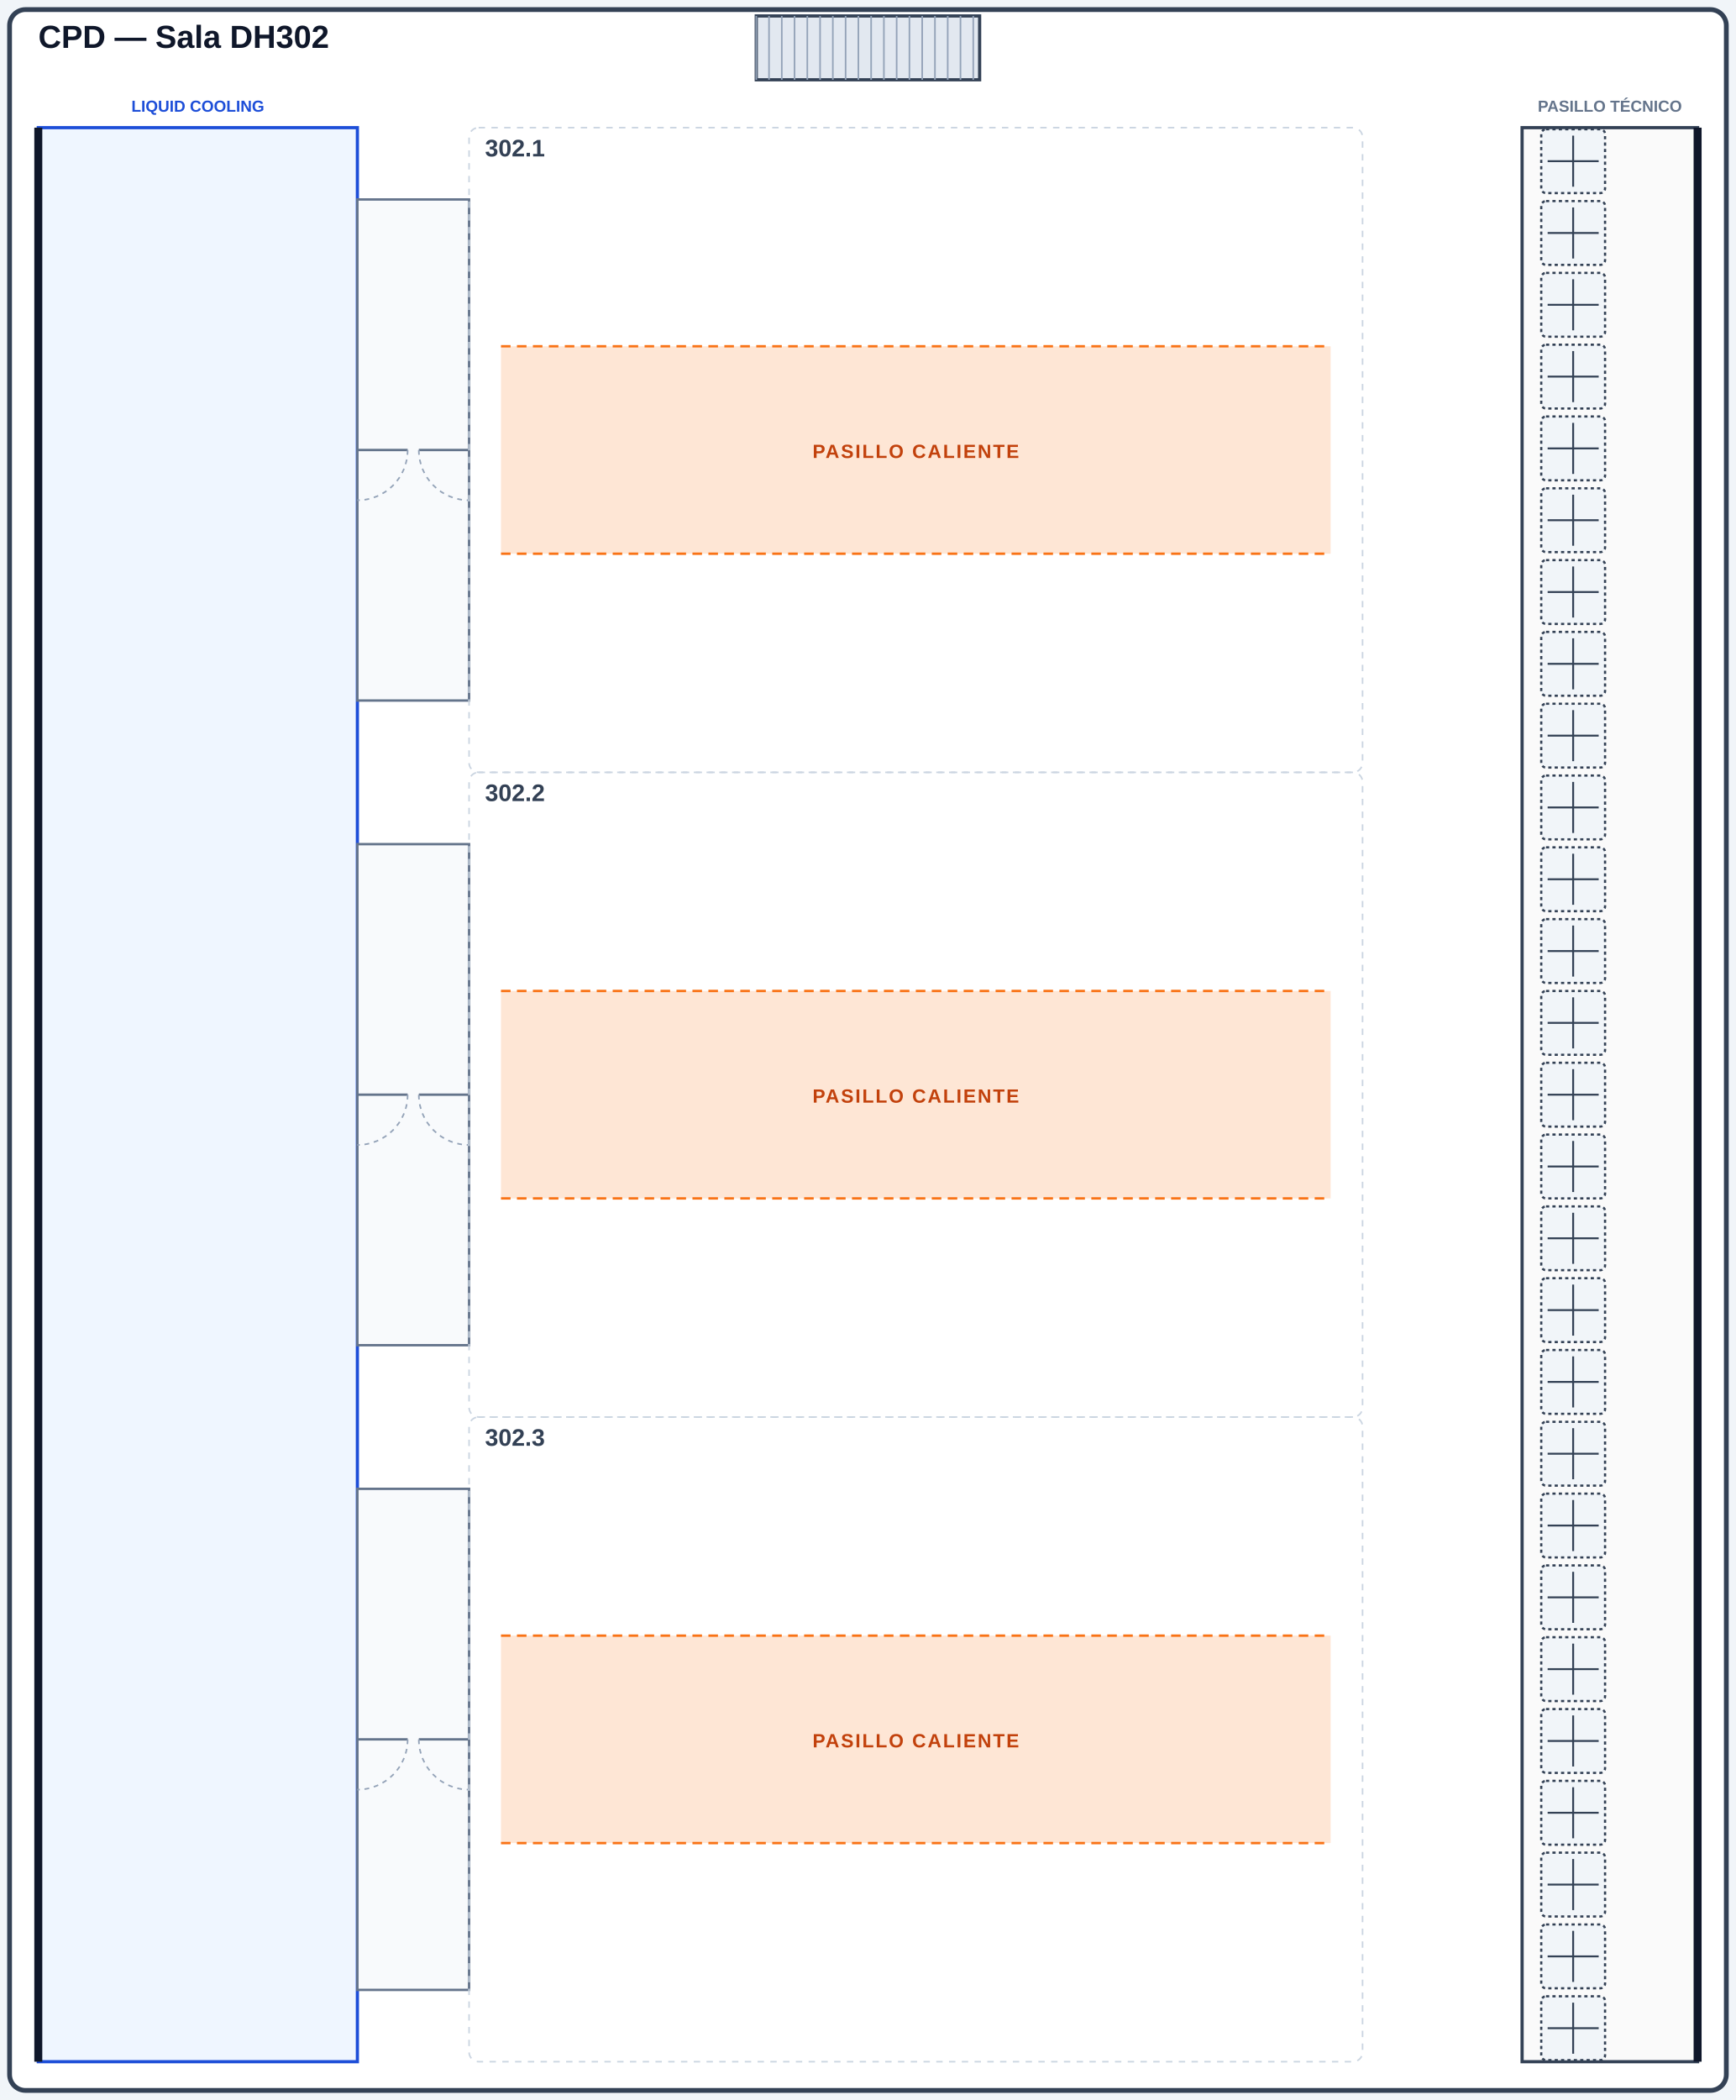
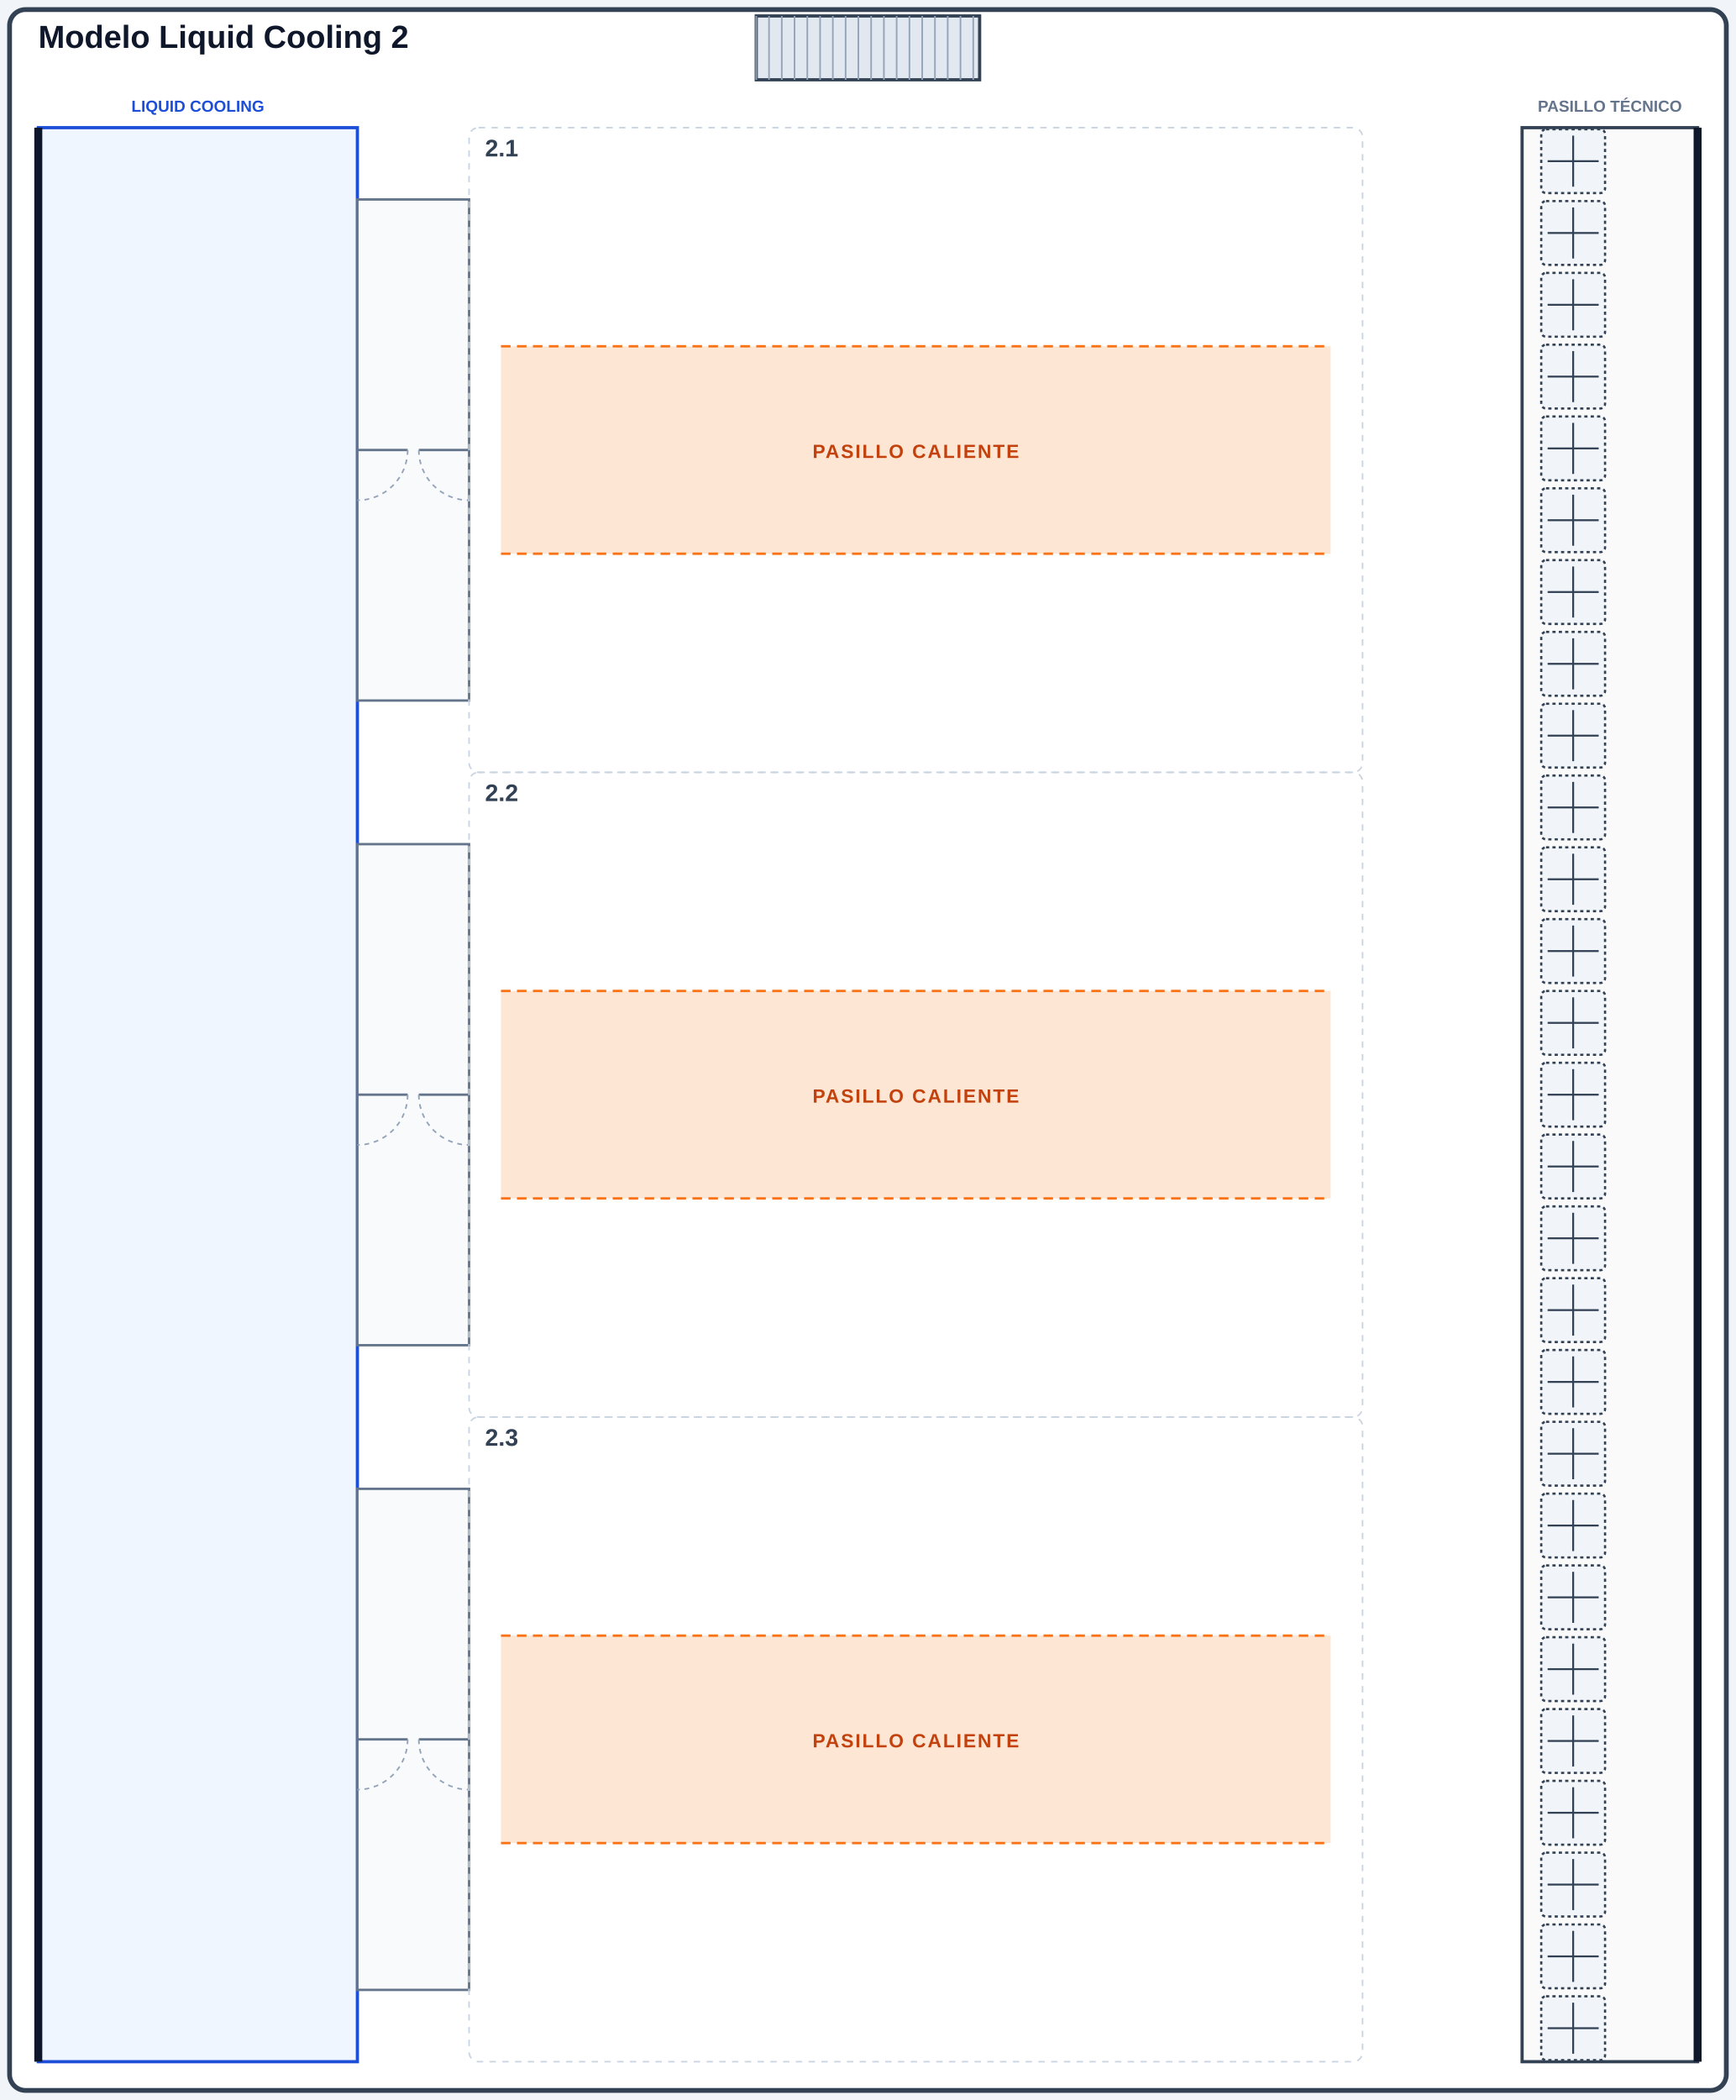
<svg xmlns="http://www.w3.org/2000/svg" viewBox="0 0 1088 1316" font-family="Arial,sans-serif">
  <rect x="0" y="0" width="1088" height="1316" fill="#f1f5f9" />
  <rect x="6" y="6" width="1076" height="1304" rx="10" fill="#ffffff" stroke="#334155" stroke-width="3" />
-   <text x="24" y="30" font-size="20" font-weight="900" fill="#0f172a">CPD — Sala DH302</text>
+   <text x="24" y="30" font-size="20" font-weight="900" fill="#0f172a">Modelo Liquid Cooling 2</text>
  <rect x="474" y="10" width="140" height="40" fill="#e2e8f0" stroke="#334155" stroke-width="2" />
  <line x1="474" y1="10" x2="474" y2="50" stroke="#94a3b8" stroke-width="1" />
  <line x1="482" y1="10" x2="482" y2="50" stroke="#94a3b8" stroke-width="1" />
  <line x1="490" y1="10" x2="490" y2="50" stroke="#94a3b8" stroke-width="1" />
  <line x1="498" y1="10" x2="498" y2="50" stroke="#94a3b8" stroke-width="1" />
  <line x1="506" y1="10" x2="506" y2="50" stroke="#94a3b8" stroke-width="1" />
  <line x1="514" y1="10" x2="514" y2="50" stroke="#94a3b8" stroke-width="1" />
  <line x1="522" y1="10" x2="522" y2="50" stroke="#94a3b8" stroke-width="1" />
  <line x1="530" y1="10" x2="530" y2="50" stroke="#94a3b8" stroke-width="1" />
  <line x1="538" y1="10" x2="538" y2="50" stroke="#94a3b8" stroke-width="1" />
  <line x1="546" y1="10" x2="546" y2="50" stroke="#94a3b8" stroke-width="1" />
  <line x1="554" y1="10" x2="554" y2="50" stroke="#94a3b8" stroke-width="1" />
  <line x1="562" y1="10" x2="562" y2="50" stroke="#94a3b8" stroke-width="1" />
  <line x1="570" y1="10" x2="570" y2="50" stroke="#94a3b8" stroke-width="1" />
  <line x1="578" y1="10" x2="578" y2="50" stroke="#94a3b8" stroke-width="1" />
  <line x1="586" y1="10" x2="586" y2="50" stroke="#94a3b8" stroke-width="1" />
  <line x1="594" y1="10" x2="594" y2="50" stroke="#94a3b8" stroke-width="1" />
  <line x1="602" y1="10" x2="602" y2="50" stroke="#94a3b8" stroke-width="1" />
  <line x1="610" y1="10" x2="610" y2="50" stroke="#94a3b8" stroke-width="1" />
  <rect x="24" y="80" width="200" height="1212" fill="#eff6ff" stroke="#1d4ed8" stroke-width="2" />
  <text x="124" y="70" font-family="Arial,sans-serif" font-size="10" font-weight="700" fill="#1d4ed8" text-anchor="middle">LIQUID COOLING</text>
  <line x1="24" y1="80" x2="24" y2="1292" stroke="#0f172a" stroke-width="5" />
  <rect x="954" y="80" width="110" height="1212" fill="#fafafa" stroke="#334155" stroke-width="2" />
  <rect x="224" y="125" width="70" height="314" fill="#f8fafc" stroke="#64748b" stroke-width="1.5" />
  <line x1="224" y1="282" x2="255.5" y2="282" stroke="#64748b" stroke-width="1.5" />
  <path d="M 255.5 282 A 31.5 31.5 0 0 1 224 313.5" fill="none" stroke="#94a3b8" stroke-width="1" stroke-dasharray="3 3" />
  <line x1="294" y1="282" x2="262.5" y2="282" stroke="#64748b" stroke-width="1.5" />
  <path d="M 262.5 282 A 31.5 31.5 0 0 0 294 313.5" fill="none" stroke="#94a3b8" stroke-width="1" stroke-dasharray="3 3" />
  <rect x="294" y="80" width="560" height="404" rx="6" fill="none" stroke="#cbd5e1" stroke-width="1" stroke-dasharray="4 4" />
-   <text x="304" y="98" font-family="Arial,sans-serif" font-size="15" font-weight="700" fill="#334155">302.1</text>
+   <text x="304" y="98" font-family="Arial,sans-serif" font-size="15" font-weight="700" fill="#334155">2.1</text>
  <rect x="314" y="217" width="520" height="130" fill="#f97316" opacity="0.18" />
  <line x1="314" y1="217" x2="834" y2="217" stroke="#f97316" stroke-width="1.5" stroke-dasharray="6 4" />
  <line x1="314" y1="347" x2="834" y2="347" stroke="#f97316" stroke-width="1.5" stroke-dasharray="6 4" />
  <text x="574" y="287" font-family="Arial,sans-serif" font-size="12" font-weight="700" fill="#c2410c" text-anchor="middle" letter-spacing="1">PASILLO CALIENTE</text>
  <rect x="224" y="529" width="70" height="314" fill="#f8fafc" stroke="#64748b" stroke-width="1.5" />
  <line x1="224" y1="686" x2="255.5" y2="686" stroke="#64748b" stroke-width="1.5" />
  <path d="M 255.5 686 A 31.5 31.5 0 0 1 224 717.5" fill="none" stroke="#94a3b8" stroke-width="1" stroke-dasharray="3 3" />
  <line x1="294" y1="686" x2="262.5" y2="686" stroke="#64748b" stroke-width="1.5" />
  <path d="M 262.5 686 A 31.5 31.5 0 0 0 294 717.5" fill="none" stroke="#94a3b8" stroke-width="1" stroke-dasharray="3 3" />
  <rect x="294" y="484" width="560" height="404" rx="6" fill="none" stroke="#cbd5e1" stroke-width="1" stroke-dasharray="4 4" />
-   <text x="304" y="502" font-family="Arial,sans-serif" font-size="15" font-weight="700" fill="#334155">302.2</text>
+   <text x="304" y="502" font-family="Arial,sans-serif" font-size="15" font-weight="700" fill="#334155">2.2</text>
  <rect x="314" y="621" width="520" height="130" fill="#f97316" opacity="0.18" />
  <line x1="314" y1="621" x2="834" y2="621" stroke="#f97316" stroke-width="1.5" stroke-dasharray="6 4" />
  <line x1="314" y1="751" x2="834" y2="751" stroke="#f97316" stroke-width="1.5" stroke-dasharray="6 4" />
  <text x="574" y="691" font-family="Arial,sans-serif" font-size="12" font-weight="700" fill="#c2410c" text-anchor="middle" letter-spacing="1">PASILLO CALIENTE</text>
  <rect x="224" y="933" width="70" height="314" fill="#f8fafc" stroke="#64748b" stroke-width="1.5" />
  <line x1="224" y1="1090" x2="255.5" y2="1090" stroke="#64748b" stroke-width="1.5" />
  <path d="M 255.5 1090 A 31.5 31.5 0 0 1 224 1121.5" fill="none" stroke="#94a3b8" stroke-width="1" stroke-dasharray="3 3" />
  <line x1="294" y1="1090" x2="262.5" y2="1090" stroke="#64748b" stroke-width="1.5" />
  <path d="M 262.5 1090 A 31.5 31.5 0 0 0 294 1121.5" fill="none" stroke="#94a3b8" stroke-width="1" stroke-dasharray="3 3" />
  <rect x="294" y="888" width="560" height="404" rx="6" fill="none" stroke="#cbd5e1" stroke-width="1" stroke-dasharray="4 4" />
-   <text x="304" y="906" font-family="Arial,sans-serif" font-size="15" font-weight="700" fill="#334155">302.3</text>
+   <text x="304" y="906" font-family="Arial,sans-serif" font-size="15" font-weight="700" fill="#334155">2.3</text>
  <rect x="314" y="1025" width="520" height="130" fill="#f97316" opacity="0.18" />
  <line x1="314" y1="1025" x2="834" y2="1025" stroke="#f97316" stroke-width="1.5" stroke-dasharray="6 4" />
  <line x1="314" y1="1155" x2="834" y2="1155" stroke="#f97316" stroke-width="1.5" stroke-dasharray="6 4" />
  <text x="574" y="1095" font-family="Arial,sans-serif" font-size="12" font-weight="700" fill="#c2410c" text-anchor="middle" letter-spacing="1">PASILLO CALIENTE</text>
  <text x="1009" y="70" font-family="Arial,sans-serif" font-size="10" font-weight="700" fill="#64748b" text-anchor="middle">PASILLO TÉCNICO</text>
  <rect x="966" y="81" width="40" height="40" rx="3" fill="#f1f5f9" stroke="#334155" stroke-width="1.4" stroke-dasharray="2 2" />
  <line x1="970" y1="101" x2="1002" y2="101" stroke="#334155" stroke-width="1.2" />
  <line x1="986" y1="85" x2="986" y2="117" stroke="#334155" stroke-width="1.2" />
  <rect x="966" y="126" width="40" height="40" rx="3" fill="#f1f5f9" stroke="#334155" stroke-width="1.4" stroke-dasharray="2 2" />
  <line x1="970" y1="146" x2="1002" y2="146" stroke="#334155" stroke-width="1.2" />
  <line x1="986" y1="130" x2="986" y2="162" stroke="#334155" stroke-width="1.2" />
  <rect x="966" y="171" width="40" height="40" rx="3" fill="#f1f5f9" stroke="#334155" stroke-width="1.4" stroke-dasharray="2 2" />
  <line x1="970" y1="191" x2="1002" y2="191" stroke="#334155" stroke-width="1.2" />
  <line x1="986" y1="175" x2="986" y2="207" stroke="#334155" stroke-width="1.2" />
  <rect x="966" y="216" width="40" height="40" rx="3" fill="#f1f5f9" stroke="#334155" stroke-width="1.4" stroke-dasharray="2 2" />
  <line x1="970" y1="236" x2="1002" y2="236" stroke="#334155" stroke-width="1.2" />
  <line x1="986" y1="220" x2="986" y2="252" stroke="#334155" stroke-width="1.2" />
  <rect x="966" y="261" width="40" height="40" rx="3" fill="#f1f5f9" stroke="#334155" stroke-width="1.4" stroke-dasharray="2 2" />
  <line x1="970" y1="281" x2="1002" y2="281" stroke="#334155" stroke-width="1.2" />
  <line x1="986" y1="265" x2="986" y2="297" stroke="#334155" stroke-width="1.2" />
  <rect x="966" y="306" width="40" height="40" rx="3" fill="#f1f5f9" stroke="#334155" stroke-width="1.4" stroke-dasharray="2 2" />
  <line x1="970" y1="326" x2="1002" y2="326" stroke="#334155" stroke-width="1.2" />
  <line x1="986" y1="310" x2="986" y2="342" stroke="#334155" stroke-width="1.2" />
  <rect x="966" y="351" width="40" height="40" rx="3" fill="#f1f5f9" stroke="#334155" stroke-width="1.4" stroke-dasharray="2 2" />
  <line x1="970" y1="371" x2="1002" y2="371" stroke="#334155" stroke-width="1.2" />
  <line x1="986" y1="355" x2="986" y2="387" stroke="#334155" stroke-width="1.2" />
  <rect x="966" y="396" width="40" height="40" rx="3" fill="#f1f5f9" stroke="#334155" stroke-width="1.4" stroke-dasharray="2 2" />
  <line x1="970" y1="416" x2="1002" y2="416" stroke="#334155" stroke-width="1.2" />
  <line x1="986" y1="400" x2="986" y2="432" stroke="#334155" stroke-width="1.2" />
  <rect x="966" y="441" width="40" height="40" rx="3" fill="#f1f5f9" stroke="#334155" stroke-width="1.4" stroke-dasharray="2 2" />
  <line x1="970" y1="461" x2="1002" y2="461" stroke="#334155" stroke-width="1.2" />
  <line x1="986" y1="445" x2="986" y2="477" stroke="#334155" stroke-width="1.2" />
  <rect x="966" y="486" width="40" height="40" rx="3" fill="#f1f5f9" stroke="#334155" stroke-width="1.4" stroke-dasharray="2 2" />
  <line x1="970" y1="506" x2="1002" y2="506" stroke="#334155" stroke-width="1.2" />
  <line x1="986" y1="490" x2="986" y2="522" stroke="#334155" stroke-width="1.2" />
  <rect x="966" y="531" width="40" height="40" rx="3" fill="#f1f5f9" stroke="#334155" stroke-width="1.4" stroke-dasharray="2 2" />
  <line x1="970" y1="551" x2="1002" y2="551" stroke="#334155" stroke-width="1.2" />
  <line x1="986" y1="535" x2="986" y2="567" stroke="#334155" stroke-width="1.2" />
  <rect x="966" y="576" width="40" height="40" rx="3" fill="#f1f5f9" stroke="#334155" stroke-width="1.4" stroke-dasharray="2 2" />
  <line x1="970" y1="596" x2="1002" y2="596" stroke="#334155" stroke-width="1.2" />
  <line x1="986" y1="580" x2="986" y2="612" stroke="#334155" stroke-width="1.2" />
  <rect x="966" y="621" width="40" height="40" rx="3" fill="#f1f5f9" stroke="#334155" stroke-width="1.4" stroke-dasharray="2 2" />
  <line x1="970" y1="641" x2="1002" y2="641" stroke="#334155" stroke-width="1.2" />
  <line x1="986" y1="625" x2="986" y2="657" stroke="#334155" stroke-width="1.2" />
  <rect x="966" y="666" width="40" height="40" rx="3" fill="#f1f5f9" stroke="#334155" stroke-width="1.4" stroke-dasharray="2 2" />
  <line x1="970" y1="686" x2="1002" y2="686" stroke="#334155" stroke-width="1.2" />
  <line x1="986" y1="670" x2="986" y2="702" stroke="#334155" stroke-width="1.2" />
  <rect x="966" y="711" width="40" height="40" rx="3" fill="#f1f5f9" stroke="#334155" stroke-width="1.4" stroke-dasharray="2 2" />
  <line x1="970" y1="731" x2="1002" y2="731" stroke="#334155" stroke-width="1.2" />
  <line x1="986" y1="715" x2="986" y2="747" stroke="#334155" stroke-width="1.2" />
  <rect x="966" y="756" width="40" height="40" rx="3" fill="#f1f5f9" stroke="#334155" stroke-width="1.4" stroke-dasharray="2 2" />
  <line x1="970" y1="776" x2="1002" y2="776" stroke="#334155" stroke-width="1.2" />
  <line x1="986" y1="760" x2="986" y2="792" stroke="#334155" stroke-width="1.2" />
  <rect x="966" y="801" width="40" height="40" rx="3" fill="#f1f5f9" stroke="#334155" stroke-width="1.4" stroke-dasharray="2 2" />
  <line x1="970" y1="821" x2="1002" y2="821" stroke="#334155" stroke-width="1.2" />
  <line x1="986" y1="805" x2="986" y2="837" stroke="#334155" stroke-width="1.2" />
  <rect x="966" y="846" width="40" height="40" rx="3" fill="#f1f5f9" stroke="#334155" stroke-width="1.4" stroke-dasharray="2 2" />
  <line x1="970" y1="866" x2="1002" y2="866" stroke="#334155" stroke-width="1.2" />
  <line x1="986" y1="850" x2="986" y2="882" stroke="#334155" stroke-width="1.2" />
  <rect x="966" y="891" width="40" height="40" rx="3" fill="#f1f5f9" stroke="#334155" stroke-width="1.4" stroke-dasharray="2 2" />
  <line x1="970" y1="911" x2="1002" y2="911" stroke="#334155" stroke-width="1.2" />
  <line x1="986" y1="895" x2="986" y2="927" stroke="#334155" stroke-width="1.2" />
  <rect x="966" y="936" width="40" height="40" rx="3" fill="#f1f5f9" stroke="#334155" stroke-width="1.4" stroke-dasharray="2 2" />
  <line x1="970" y1="956" x2="1002" y2="956" stroke="#334155" stroke-width="1.2" />
  <line x1="986" y1="940" x2="986" y2="972" stroke="#334155" stroke-width="1.2" />
  <rect x="966" y="981" width="40" height="40" rx="3" fill="#f1f5f9" stroke="#334155" stroke-width="1.4" stroke-dasharray="2 2" />
  <line x1="970" y1="1001" x2="1002" y2="1001" stroke="#334155" stroke-width="1.2" />
  <line x1="986" y1="985" x2="986" y2="1017" stroke="#334155" stroke-width="1.2" />
  <rect x="966" y="1026" width="40" height="40" rx="3" fill="#f1f5f9" stroke="#334155" stroke-width="1.4" stroke-dasharray="2 2" />
  <line x1="970" y1="1046" x2="1002" y2="1046" stroke="#334155" stroke-width="1.2" />
  <line x1="986" y1="1030" x2="986" y2="1062" stroke="#334155" stroke-width="1.2" />
  <rect x="966" y="1071" width="40" height="40" rx="3" fill="#f1f5f9" stroke="#334155" stroke-width="1.4" stroke-dasharray="2 2" />
  <line x1="970" y1="1091" x2="1002" y2="1091" stroke="#334155" stroke-width="1.2" />
  <line x1="986" y1="1075" x2="986" y2="1107" stroke="#334155" stroke-width="1.2" />
  <rect x="966" y="1116" width="40" height="40" rx="3" fill="#f1f5f9" stroke="#334155" stroke-width="1.4" stroke-dasharray="2 2" />
  <line x1="970" y1="1136" x2="1002" y2="1136" stroke="#334155" stroke-width="1.2" />
  <line x1="986" y1="1120" x2="986" y2="1152" stroke="#334155" stroke-width="1.2" />
  <rect x="966" y="1161" width="40" height="40" rx="3" fill="#f1f5f9" stroke="#334155" stroke-width="1.4" stroke-dasharray="2 2" />
  <line x1="970" y1="1181" x2="1002" y2="1181" stroke="#334155" stroke-width="1.2" />
  <line x1="986" y1="1165" x2="986" y2="1197" stroke="#334155" stroke-width="1.2" />
  <rect x="966" y="1206" width="40" height="40" rx="3" fill="#f1f5f9" stroke="#334155" stroke-width="1.4" stroke-dasharray="2 2" />
  <line x1="970" y1="1226" x2="1002" y2="1226" stroke="#334155" stroke-width="1.2" />
  <line x1="986" y1="1210" x2="986" y2="1242" stroke="#334155" stroke-width="1.2" />
  <rect x="966" y="1251" width="40" height="40" rx="3" fill="#f1f5f9" stroke="#334155" stroke-width="1.4" stroke-dasharray="2 2" />
  <line x1="970" y1="1271" x2="1002" y2="1271" stroke="#334155" stroke-width="1.2" />
  <line x1="986" y1="1255" x2="986" y2="1287" stroke="#334155" stroke-width="1.2" />
  <line x1="1064" y1="80" x2="1064" y2="1292" stroke="#0f172a" stroke-width="5" />
</svg>
